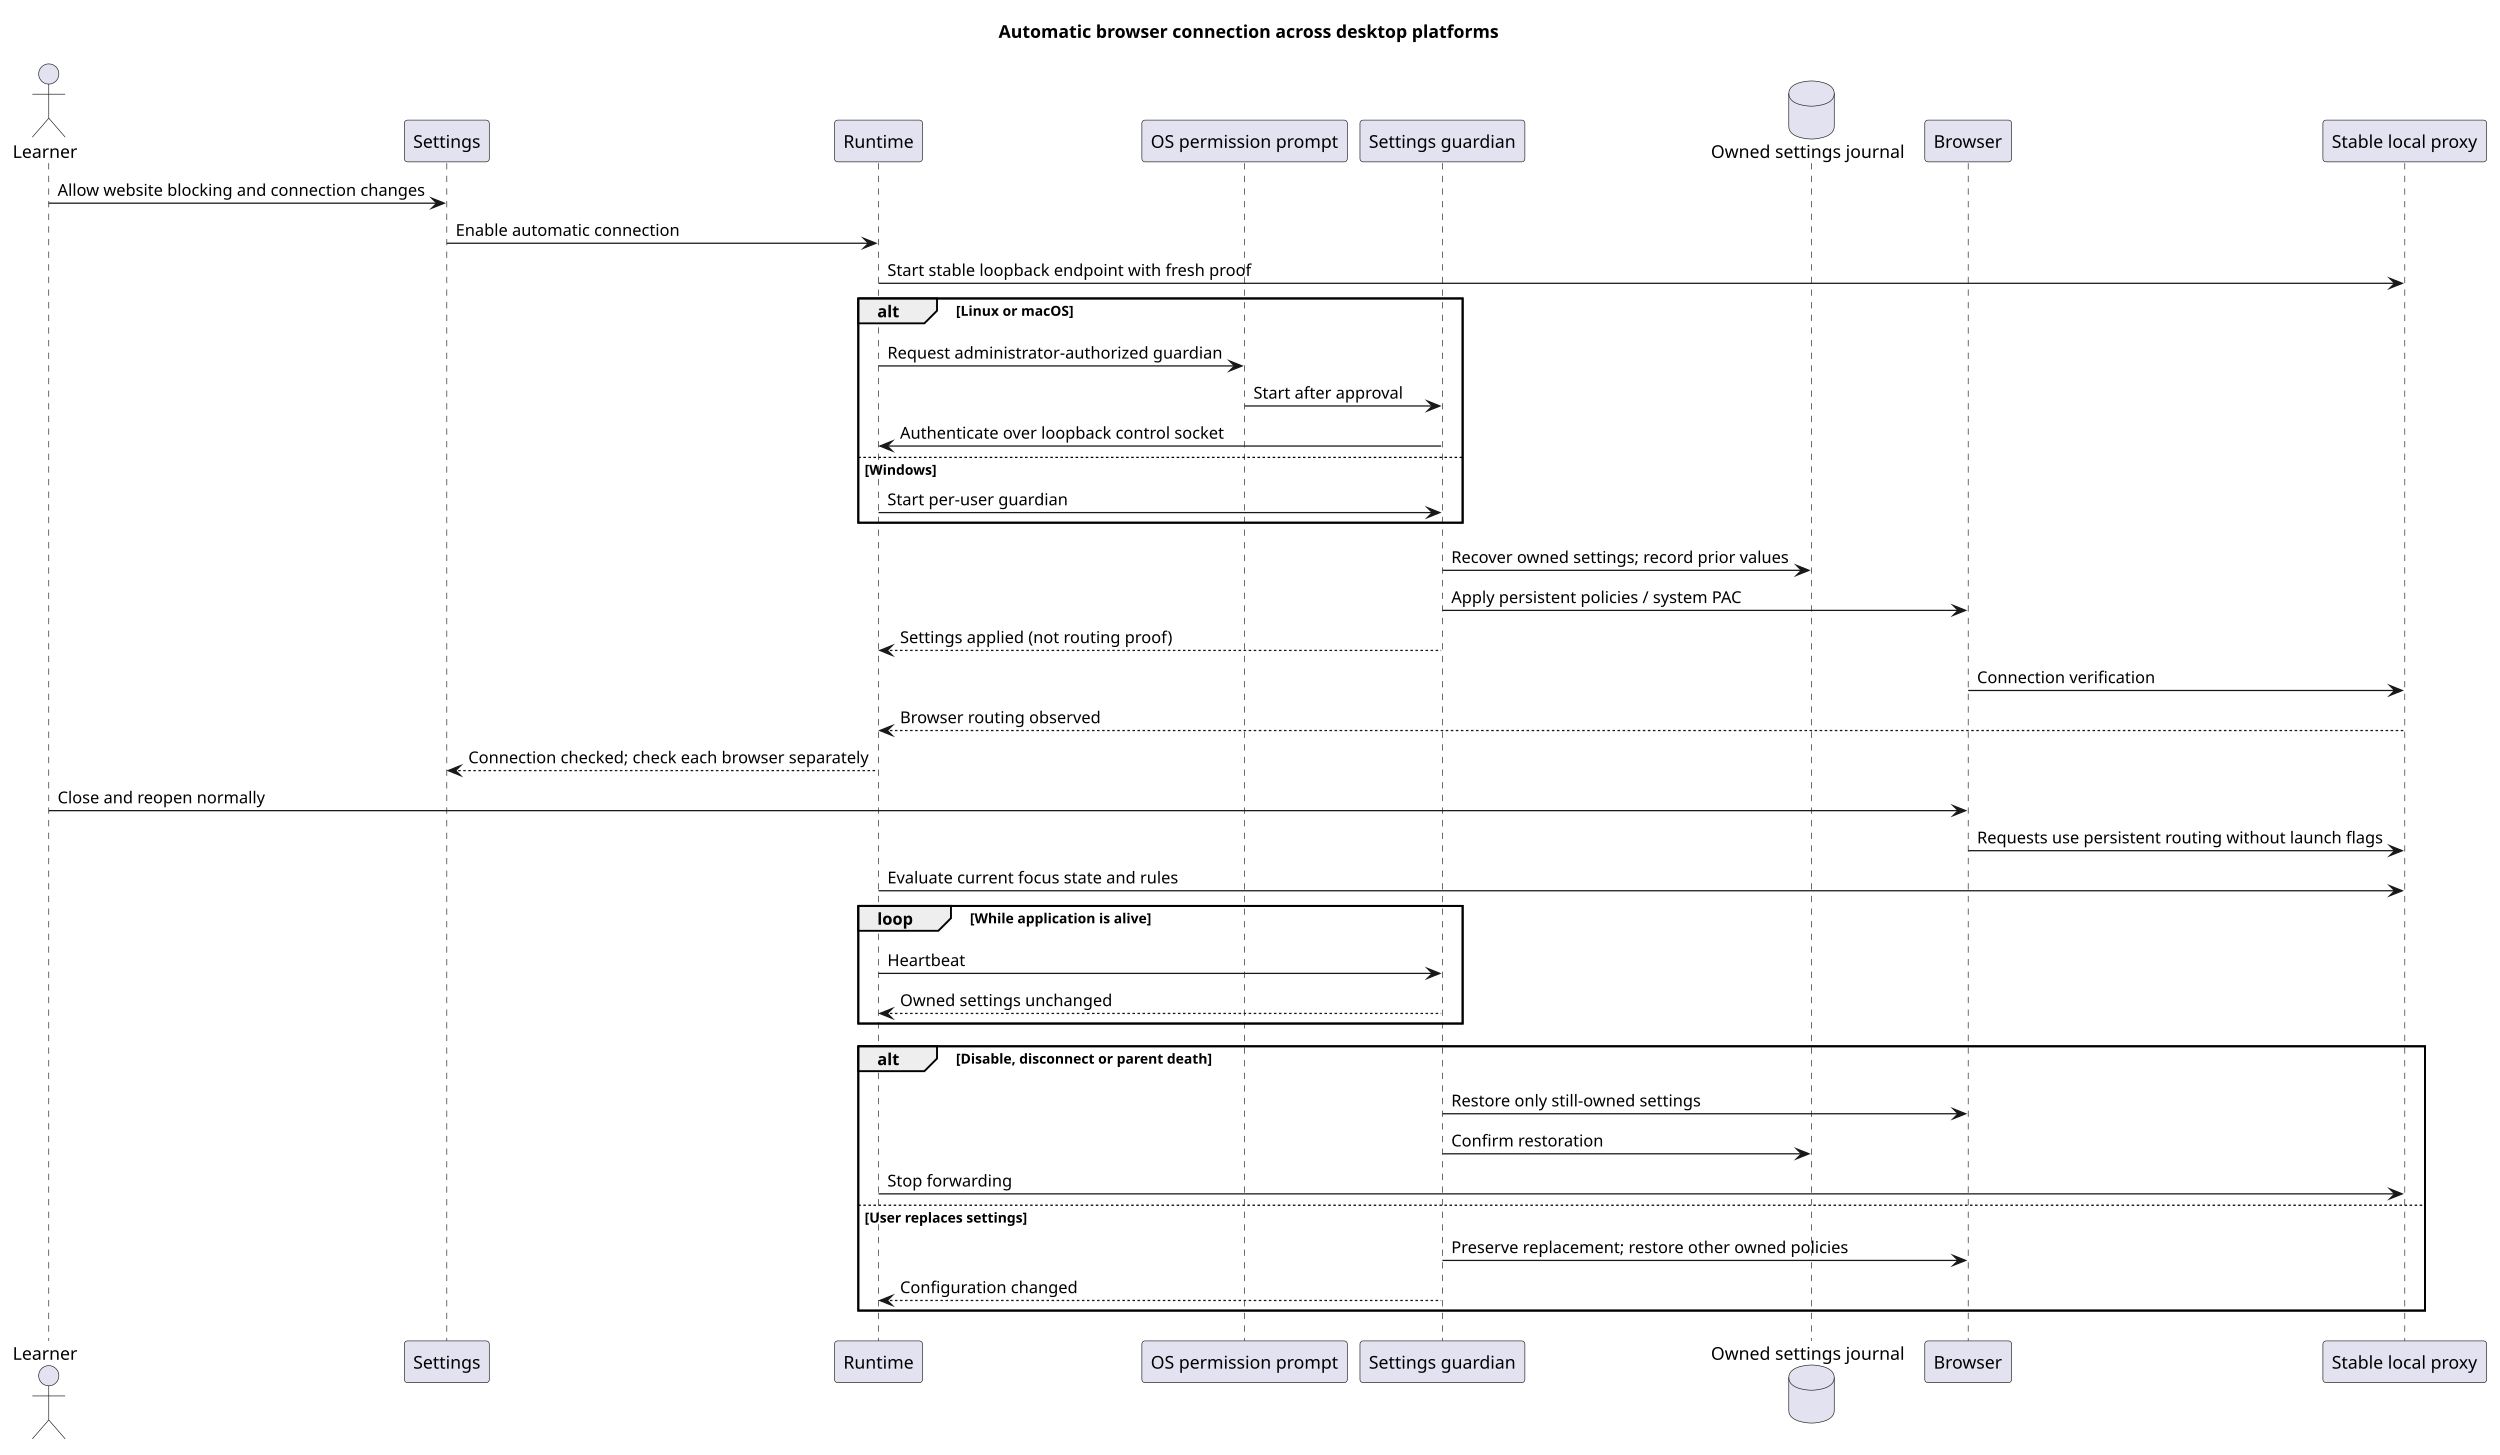
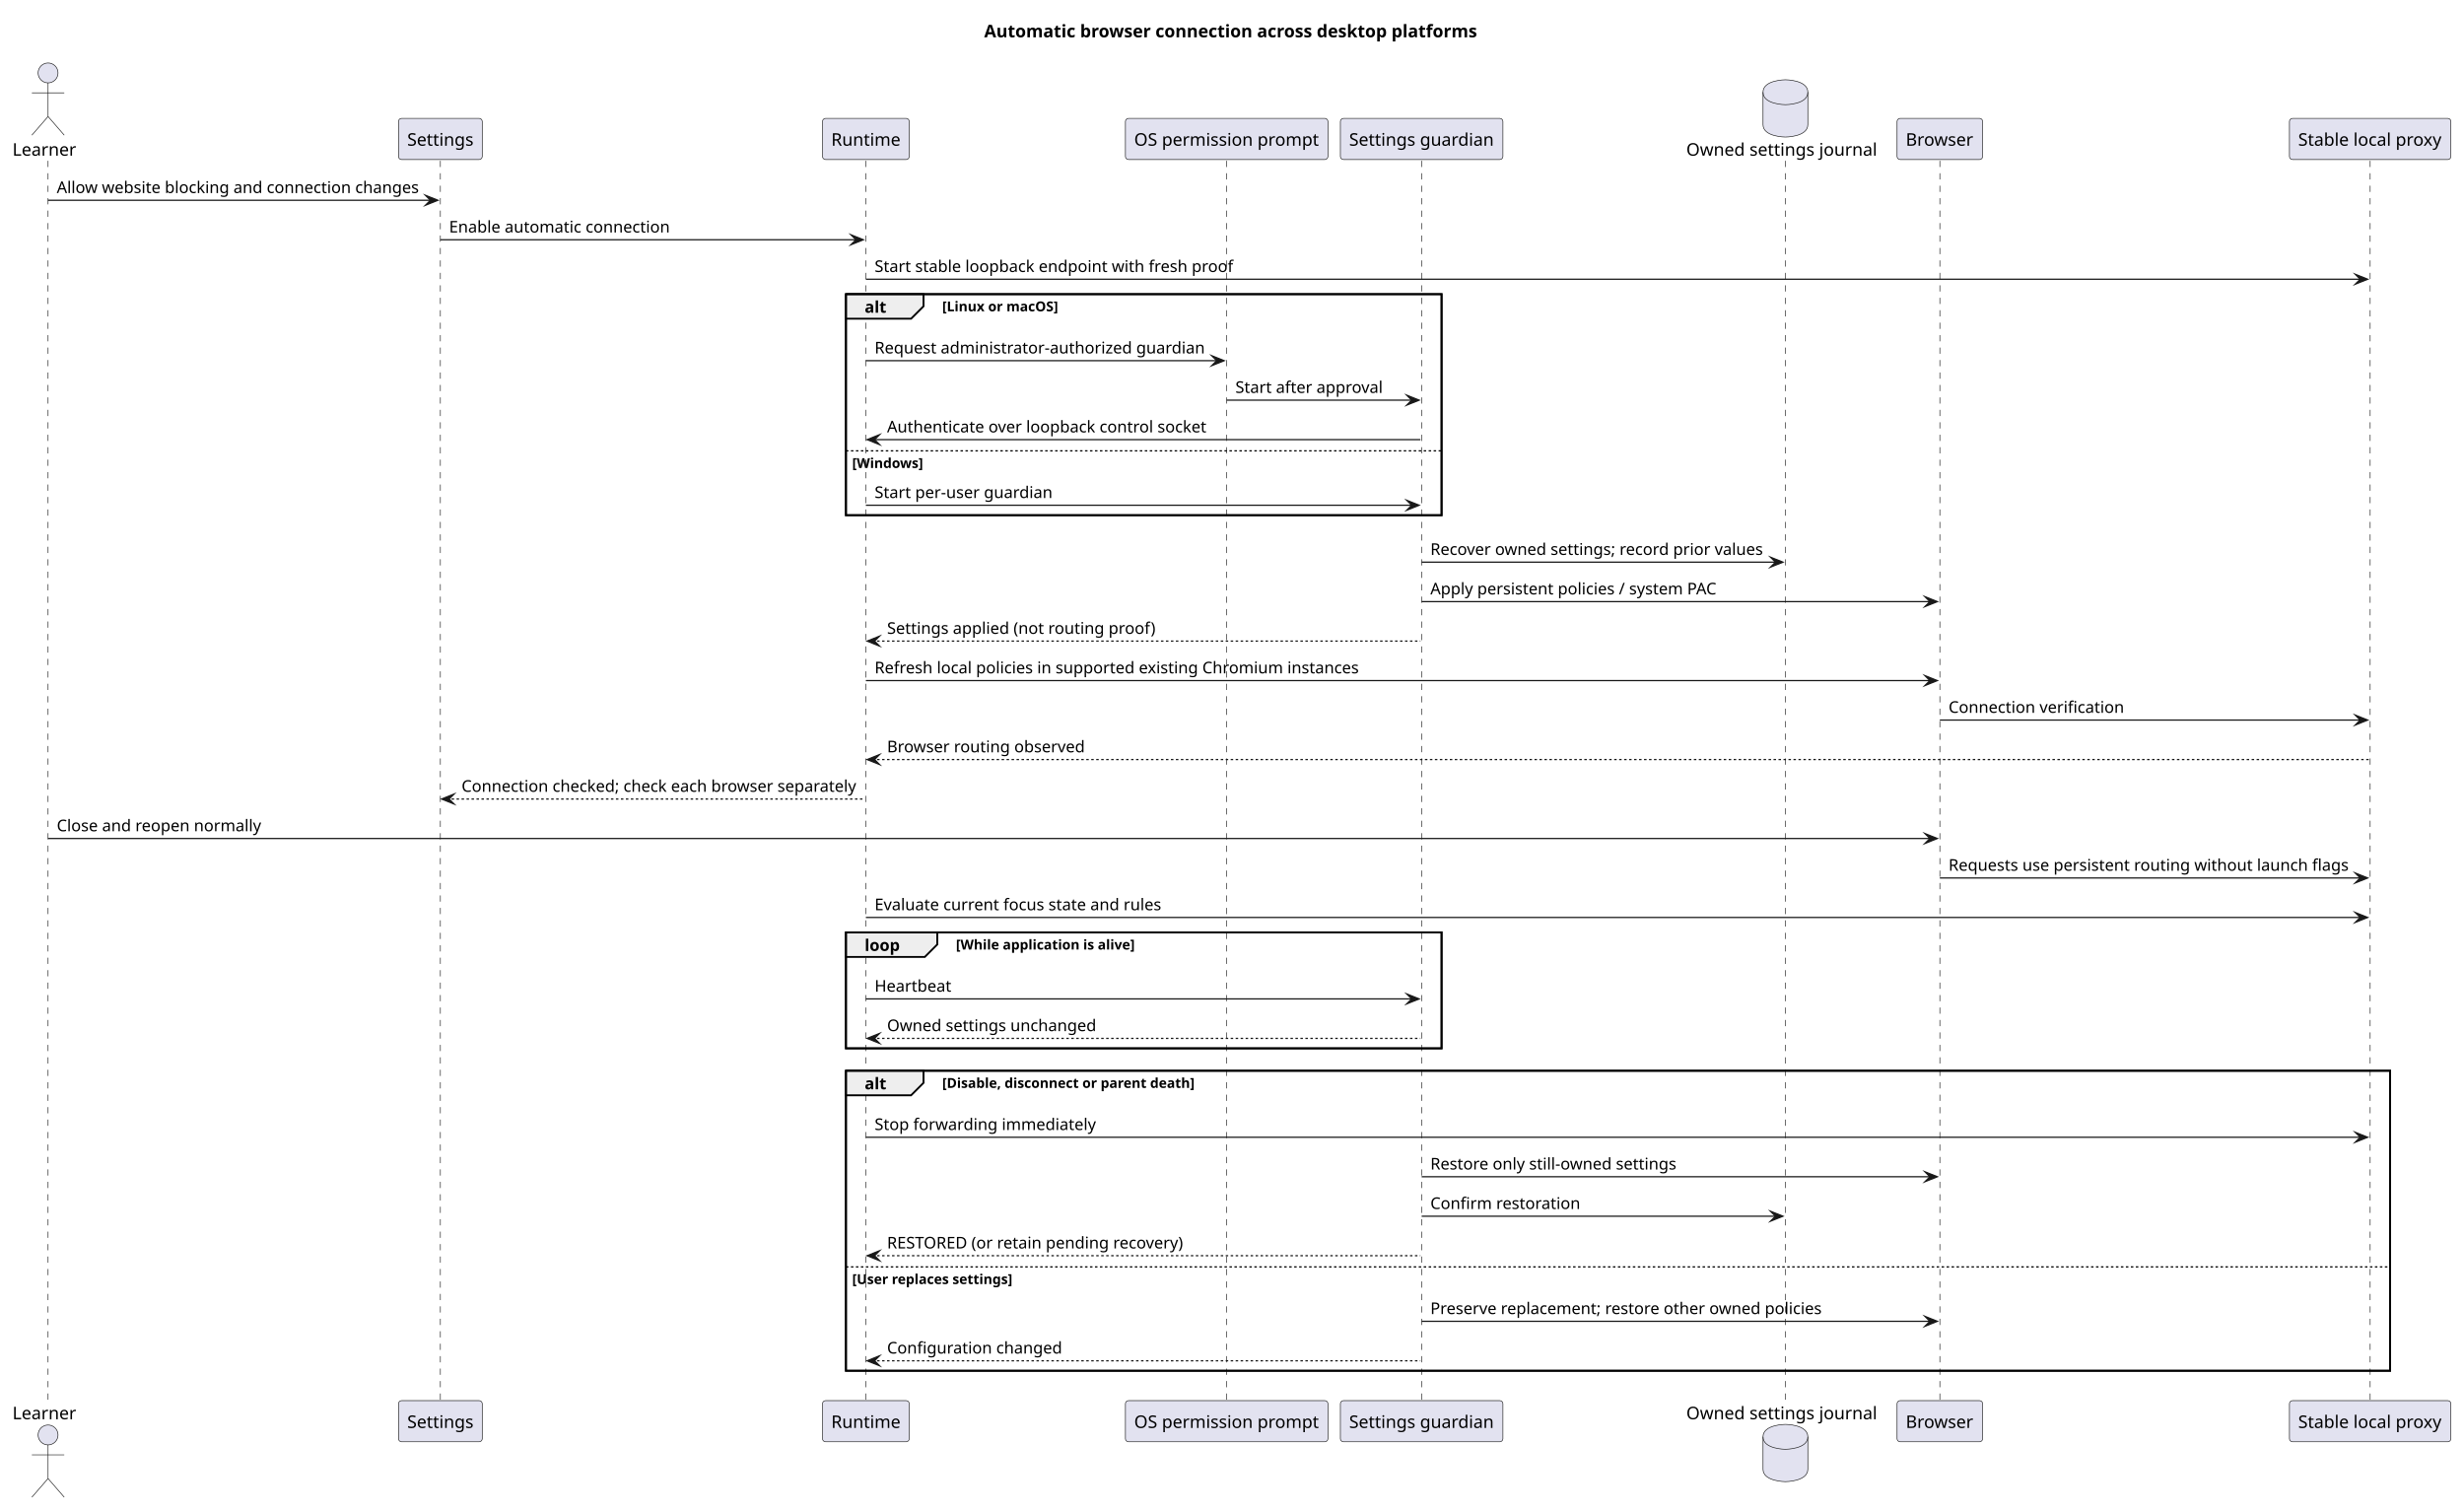
- <svg xmlns="http://www.w3.org/2000/svg" version="1.1" data-diagram-type="SEQUENCE" style="width:1979px;height:1151px;background:#FFFFFF;" width="1979px" height="1151px" viewBox="0 0 1979 1151" zoomAndPan="magnify" preserveAspectRatio="none" contentStyleType="text/css">
+ <svg xmlns="http://www.w3.org/2000/svg" version="1.1" data-diagram-type="SEQUENCE" style="width:1979px;height:1214px;background:#FFFFFF;" width="1979px" height="1214px" viewBox="0 0 1979 1214" zoomAndPan="magnify" preserveAspectRatio="none" contentStyleType="text/css">
  <defs />
  <g font-family="sans-serif" lengthAdjust="spacing">
    <g class="title" data-source-line="1">
      <text x="790.468" y="29.966" fill="#000" font-size="14" textLength="396.534" font-weight="700">Automatic browser connection across desktop platforms</text>
    </g>
    <rect x="679.441" y="236.254" width="478.379" height="177.512" fill="none" style="stroke:#000;stroke-width:1.5;" />
-     <rect x="679.441" y="717.12" width="478.379" height="93.118" fill="none" style="stroke:#000;stroke-width:1.5;" />
-     <rect x="679.441" y="828.238" width="1240.196" height="209.218" fill="none" style="stroke:#000;stroke-width:1.5;" />
+     <rect x="679.441" y="748.826" width="478.379" height="93.118" fill="none" style="stroke:#000;stroke-width:1.5;" />
+     <rect x="679.441" y="859.944" width="1240.196" height="240.924" fill="none" style="stroke:#000;stroke-width:1.5;" />
    <g>
-       <rect x="35.099" y="129.136" width="8" height="932.32" fill="#000" fill-opacity="0" />
-       <line x1="38.599" y1="129.136" x2="38.599" y2="1061.456" style="stroke:#181818;stroke-width:0.5;stroke-dasharray:5,5;" />
+       <rect x="35.099" y="129.136" width="8" height="995.732" fill="#000" fill-opacity="0" />
+       <line x1="38.599" y1="129.136" x2="38.599" y2="1124.868" style="stroke:#181818;stroke-width:0.5;stroke-dasharray:5,5;" />
    </g>
    <g>
-       <rect x="350.195" y="129.136" width="8" height="932.32" fill="#000" fill-opacity="0" />
-       <line x1="353.695" y1="129.136" x2="353.695" y2="1061.456" style="stroke:#181818;stroke-width:0.5;stroke-dasharray:5,5;" />
+       <rect x="350.195" y="129.136" width="8" height="995.732" fill="#000" fill-opacity="0" />
+       <line x1="353.695" y1="129.136" x2="353.695" y2="1124.868" style="stroke:#181818;stroke-width:0.5;stroke-dasharray:5,5;" />
    </g>
    <g>
-       <rect x="691.941" y="129.136" width="8" height="932.32" fill="#000" fill-opacity="0" />
-       <line x1="695.441" y1="129.136" x2="695.441" y2="1061.456" style="stroke:#181818;stroke-width:0.5;stroke-dasharray:5,5;" />
+       <rect x="691.941" y="129.136" width="8" height="995.732" fill="#000" fill-opacity="0" />
+       <line x1="695.441" y1="129.136" x2="695.441" y2="1124.868" style="stroke:#181818;stroke-width:0.5;stroke-dasharray:5,5;" />
    </g>
    <g>
-       <rect x="981.727" y="129.136" width="8" height="932.32" fill="#000" fill-opacity="0" />
-       <line x1="985.227" y1="129.136" x2="985.227" y2="1061.456" style="stroke:#181818;stroke-width:0.5;stroke-dasharray:5,5;" />
+       <rect x="981.727" y="129.136" width="8" height="995.732" fill="#000" fill-opacity="0" />
+       <line x1="985.227" y1="129.136" x2="985.227" y2="1124.868" style="stroke:#181818;stroke-width:0.5;stroke-dasharray:5,5;" />
    </g>
    <g>
-       <rect x="1138.32" y="129.136" width="8" height="932.32" fill="#000" fill-opacity="0" />
-       <line x1="1141.82" y1="129.136" x2="1141.82" y2="1061.456" style="stroke:#181818;stroke-width:0.5;stroke-dasharray:5,5;" />
+       <rect x="1138.32" y="129.136" width="8" height="995.732" fill="#000" fill-opacity="0" />
+       <line x1="1141.82" y1="129.136" x2="1141.82" y2="1124.868" style="stroke:#181818;stroke-width:0.5;stroke-dasharray:5,5;" />
    </g>
    <g>
-       <rect x="1430.497" y="129.136" width="8" height="932.32" fill="#000" fill-opacity="0" />
-       <line x1="1433.997" y1="129.136" x2="1433.997" y2="1061.456" style="stroke:#181818;stroke-width:0.5;stroke-dasharray:5,5;" />
+       <rect x="1430.497" y="129.136" width="8" height="995.732" fill="#000" fill-opacity="0" />
+       <line x1="1433.997" y1="129.136" x2="1433.997" y2="1124.868" style="stroke:#181818;stroke-width:0.5;stroke-dasharray:5,5;" />
    </g>
    <g>
-       <rect x="1554.517" y="129.136" width="8" height="932.32" fill="#000" fill-opacity="0" />
-       <line x1="1558.017" y1="129.136" x2="1558.017" y2="1061.456" style="stroke:#181818;stroke-width:0.5;stroke-dasharray:5,5;" />
+       <rect x="1554.517" y="129.136" width="8" height="995.732" fill="#000" fill-opacity="0" />
+       <line x1="1558.017" y1="129.136" x2="1558.017" y2="1124.868" style="stroke:#181818;stroke-width:0.5;stroke-dasharray:5,5;" />
    </g>
    <g>
-       <rect x="1900.137" y="129.136" width="8" height="932.32" fill="#000" fill-opacity="0" />
-       <line x1="1903.637" y1="129.136" x2="1903.637" y2="1061.456" style="stroke:#181818;stroke-width:0.5;stroke-dasharray:5,5;" />
+       <rect x="1900.137" y="129.136" width="8" height="995.732" fill="#000" fill-opacity="0" />
+       <line x1="1903.637" y1="129.136" x2="1903.637" y2="1124.868" style="stroke:#181818;stroke-width:0.5;stroke-dasharray:5,5;" />
    </g>
    <text x="10" y="125.034" fill="#000" font-size="14" textLength="51.198">Learner</text>
    <ellipse cx="38.599" cy="58.568" rx="8" ry="8" fill="#E2E2F0" style="stroke:#181818;stroke-width:0.5;" />
    <path d="M38.599,66.568 L38.599,93.568 M25.599,74.568 L51.599,74.568 M38.599,93.568 L25.599,108.568 M38.599,93.568 L51.599,108.568" style="stroke:#181818;stroke-width:0.5;" fill="none" />
    <rect x="320.06" y="95.068" width="67.27" height="33.068" fill="#E2E2F0" style="stroke:#181818;stroke-width:0.5;" rx="2.5" ry="2.5" />
    <text x="327.06" y="117.034" fill="#000" font-size="14" textLength="53.27">Settings</text>
    <rect x="660.61" y="95.068" width="69.664" height="33.068" fill="#E2E2F0" style="stroke:#181818;stroke-width:0.5;" rx="2.5" ry="2.5" />
    <text x="667.61" y="117.034" fill="#000" font-size="14" textLength="55.664">Runtime</text>
    <rect x="903.901" y="95.068" width="162.651" height="33.068" fill="#E2E2F0" style="stroke:#181818;stroke-width:0.5;" rx="2.5" ry="2.5" />
    <text x="910.901" y="117.034" fill="#000" font-size="14" textLength="148.651">OS permission prompt</text>
    <rect x="1076.552" y="95.068" width="130.536" height="33.068" fill="#E2E2F0" style="stroke:#181818;stroke-width:0.5;" rx="2.5" ry="2.5" />
    <text x="1083.552" y="117.034" fill="#000" font-size="14" textLength="116.536">Settings guardian</text>
    <text x="1354.348" y="125.034" fill="#000" font-size="14" textLength="153.299">Owned settings journal</text>
    <path d="M1415.997,74.068 C1415.997,64.068 1433.997,64.068 1433.997,64.068 C1433.997,64.068 1451.997,64.068 1451.997,74.068 L1451.997,100.068 C1451.997,110.068 1433.997,110.068 1433.997,110.068 C1433.997,110.068 1415.997,110.068 1415.997,100.068 L1415.997,74.068" style="stroke:#181818;stroke-width:0.5;" fill="#E2E2F0" />
    <path d="M1415.997,74.068 C1415.997,84.068 1433.997,84.068 1433.997,84.068 C1433.997,84.068 1451.997,84.068 1451.997,74.068" style="stroke:#181818;stroke-width:0.5;" fill="none" />
    <rect x="1523.647" y="95.068" width="68.74" height="33.068" fill="#E2E2F0" style="stroke:#181818;stroke-width:0.5;" rx="2.5" ry="2.5" />
    <text x="1530.647" y="117.034" fill="#000" font-size="14" textLength="54.74">Browser</text>
    <rect x="1838.803" y="95.068" width="129.668" height="33.068" fill="#E2E2F0" style="stroke:#181818;stroke-width:0.5;" rx="2.5" ry="2.5" />
    <text x="1845.803" y="117.034" fill="#000" font-size="14" textLength="115.668">Stable local proxy</text>
-     <text x="10" y="1076.422" fill="#000" font-size="14" textLength="51.198">Learner</text>
-     <ellipse cx="38.599" cy="1089.024" rx="8" ry="8" fill="#E2E2F0" style="stroke:#181818;stroke-width:0.5;" />
-     <path d="M38.599,1097.024 L38.599,1124.024 M25.599,1105.024 L51.599,1105.024 M38.599,1124.024 L25.599,1139.024 M38.599,1124.024 L51.599,1139.024" style="stroke:#181818;stroke-width:0.5;" fill="none" />
-     <rect x="320.06" y="1061.456" width="67.27" height="33.068" fill="#E2E2F0" style="stroke:#181818;stroke-width:0.5;" rx="2.5" ry="2.5" />
-     <text x="327.06" y="1083.422" fill="#000" font-size="14" textLength="53.27">Settings</text>
-     <rect x="660.61" y="1061.456" width="69.664" height="33.068" fill="#E2E2F0" style="stroke:#181818;stroke-width:0.5;" rx="2.5" ry="2.5" />
-     <text x="667.61" y="1083.422" fill="#000" font-size="14" textLength="55.664">Runtime</text>
-     <rect x="903.901" y="1061.456" width="162.651" height="33.068" fill="#E2E2F0" style="stroke:#181818;stroke-width:0.5;" rx="2.5" ry="2.5" />
-     <text x="910.901" y="1083.422" fill="#000" font-size="14" textLength="148.651">OS permission prompt</text>
-     <rect x="1076.552" y="1061.456" width="130.536" height="33.068" fill="#E2E2F0" style="stroke:#181818;stroke-width:0.5;" rx="2.5" ry="2.5" />
-     <text x="1083.552" y="1083.422" fill="#000" font-size="14" textLength="116.536">Settings guardian</text>
-     <text x="1354.348" y="1076.422" fill="#000" font-size="14" textLength="153.299">Owned settings journal</text>
-     <path d="M1415.997,1090.524 C1415.997,1080.524 1433.997,1080.524 1433.997,1080.524 C1433.997,1080.524 1451.997,1080.524 1451.997,1090.524 L1451.997,1116.524 C1451.997,1126.524 1433.997,1126.524 1433.997,1126.524 C1433.997,1126.524 1415.997,1126.524 1415.997,1116.524 L1415.997,1090.524" style="stroke:#181818;stroke-width:0.5;" fill="#E2E2F0" />
-     <path d="M1415.997,1090.524 C1415.997,1100.524 1433.997,1100.524 1433.997,1100.524 C1433.997,1100.524 1451.997,1100.524 1451.997,1090.524" style="stroke:#181818;stroke-width:0.5;" fill="none" />
-     <rect x="1523.647" y="1061.456" width="68.74" height="33.068" fill="#E2E2F0" style="stroke:#181818;stroke-width:0.5;" rx="2.5" ry="2.5" />
-     <text x="1530.647" y="1083.422" fill="#000" font-size="14" textLength="54.74">Browser</text>
-     <rect x="1838.803" y="1061.456" width="129.668" height="33.068" fill="#E2E2F0" style="stroke:#181818;stroke-width:0.5;" rx="2.5" ry="2.5" />
-     <text x="1845.803" y="1083.422" fill="#000" font-size="14" textLength="115.668">Stable local proxy</text>
+     <text x="10" y="1139.834" fill="#000" font-size="14" textLength="51.198">Learner</text>
+     <ellipse cx="38.599" cy="1152.436" rx="8" ry="8" fill="#E2E2F0" style="stroke:#181818;stroke-width:0.5;" />
+     <path d="M38.599,1160.436 L38.599,1187.436 M25.599,1168.436 L51.599,1168.436 M38.599,1187.436 L25.599,1202.436 M38.599,1187.436 L51.599,1202.436" style="stroke:#181818;stroke-width:0.5;" fill="none" />
+     <rect x="320.06" y="1124.868" width="67.27" height="33.068" fill="#E2E2F0" style="stroke:#181818;stroke-width:0.5;" rx="2.5" ry="2.5" />
+     <text x="327.06" y="1146.834" fill="#000" font-size="14" textLength="53.27">Settings</text>
+     <rect x="660.61" y="1124.868" width="69.664" height="33.068" fill="#E2E2F0" style="stroke:#181818;stroke-width:0.5;" rx="2.5" ry="2.5" />
+     <text x="667.61" y="1146.834" fill="#000" font-size="14" textLength="55.664">Runtime</text>
+     <rect x="903.901" y="1124.868" width="162.651" height="33.068" fill="#E2E2F0" style="stroke:#181818;stroke-width:0.5;" rx="2.5" ry="2.5" />
+     <text x="910.901" y="1146.834" fill="#000" font-size="14" textLength="148.651">OS permission prompt</text>
+     <rect x="1076.552" y="1124.868" width="130.536" height="33.068" fill="#E2E2F0" style="stroke:#181818;stroke-width:0.5;" rx="2.5" ry="2.5" />
+     <text x="1083.552" y="1146.834" fill="#000" font-size="14" textLength="116.536">Settings guardian</text>
+     <text x="1354.348" y="1139.834" fill="#000" font-size="14" textLength="153.299">Owned settings journal</text>
+     <path d="M1415.997,1153.936 C1415.997,1143.936 1433.997,1143.936 1433.997,1143.936 C1433.997,1143.936 1451.997,1143.936 1451.997,1153.936 L1451.997,1179.936 C1451.997,1189.936 1433.997,1189.936 1433.997,1189.936 C1433.997,1189.936 1415.997,1189.936 1415.997,1179.936 L1415.997,1153.936" style="stroke:#181818;stroke-width:0.5;" fill="#E2E2F0" />
+     <path d="M1415.997,1153.936 C1415.997,1163.936 1433.997,1163.936 1433.997,1163.936 C1433.997,1163.936 1451.997,1163.936 1451.997,1153.936" style="stroke:#181818;stroke-width:0.5;" fill="none" />
+     <rect x="1523.647" y="1124.868" width="68.74" height="33.068" fill="#E2E2F0" style="stroke:#181818;stroke-width:0.5;" rx="2.5" ry="2.5" />
+     <text x="1530.647" y="1146.834" fill="#000" font-size="14" textLength="54.74">Browser</text>
+     <rect x="1838.803" y="1124.868" width="129.668" height="33.068" fill="#E2E2F0" style="stroke:#181818;stroke-width:0.5;" rx="2.5" ry="2.5" />
+     <text x="1845.803" y="1146.834" fill="#000" font-size="14" textLength="115.668">Stable local proxy</text>
    <polygon points="341.695,156.842,351.695,160.842,341.695,164.842,345.695,160.842" fill="#181818" style="stroke:#181818;stroke-width:1;stroke-linejoin:miter;stroke-miterlimit:10;" />
    <line x1="38.599" y1="160.842" x2="347.695" y2="160.842" style="stroke:#181818;stroke-width:1;" />
    <text x="45.599" y="155.033" fill="#000" font-size="13" textLength="291.096">Allow website blocking and connection changes</text>
    <polygon points="683.441,188.548,693.441,192.548,683.441,196.548,687.441,192.548" fill="#181818" style="stroke:#181818;stroke-width:1;stroke-linejoin:miter;stroke-miterlimit:10;" />
    <line x1="353.695" y1="192.548" x2="689.441" y2="192.548" style="stroke:#181818;stroke-width:1;" />
    <text x="360.695" y="186.739" fill="#000" font-size="13" textLength="177.307">Enable automatic connection</text>
    <polygon points="1891.637,220.254,1901.637,224.254,1891.637,228.254,1895.637,224.254" fill="#181818" style="stroke:#181818;stroke-width:1;stroke-linejoin:miter;stroke-miterlimit:10;" />
    <line x1="695.441" y1="224.254" x2="1897.637" y2="224.254" style="stroke:#181818;stroke-width:1;" />
    <text x="702.441" y="218.445" fill="#000" font-size="13" textLength="288.509">Start stable loopback endpoint with fresh proof</text>
    <path d="M679.441,236.254 L741.744,236.254 L741.744,245.96 L731.744,255.96 L679.441,255.96 L679.441,236.254" style="stroke:#000;stroke-width:1.5;" fill="#EEE" />
    <rect x="679.441" y="236.254" width="478.379" height="177.512" fill="none" style="stroke:#000;stroke-width:1.5;" />
    <text x="694.441" y="251.151" fill="#000" font-size="13" textLength="17.303" font-weight="700">alt</text>
    <text x="756.744" y="250.013" fill="#000" font-size="11" textLength="92.641" font-weight="700">[Linux or macOS]</text>
    <polygon points="973.227,285.666,983.227,289.666,973.227,293.666,977.227,289.666" fill="#181818" style="stroke:#181818;stroke-width:1;stroke-linejoin:miter;stroke-miterlimit:10;" />
    <line x1="695.441" y1="289.666" x2="979.227" y2="289.666" style="stroke:#181818;stroke-width:1;" />
    <text x="702.441" y="283.857" fill="#000" font-size="13" textLength="265.785">Request administrator-authorized guardian</text>
    <polygon points="1129.82,317.372,1139.82,321.372,1129.82,325.372,1133.82,321.372" fill="#181818" style="stroke:#181818;stroke-width:1;stroke-linejoin:miter;stroke-miterlimit:10;" />
    <line x1="985.227" y1="321.372" x2="1135.82" y2="321.372" style="stroke:#181818;stroke-width:1;" />
    <text x="992.227" y="315.563" fill="#000" font-size="13" textLength="118.872">Start after approval</text>
    <polygon points="706.441,349.078,696.441,353.078,706.441,357.078,702.441,353.078" fill="#181818" style="stroke:#181818;stroke-width:1;stroke-linejoin:miter;stroke-miterlimit:10;" />
    <line x1="700.441" y1="353.078" x2="1140.82" y2="353.078" style="stroke:#181818;stroke-width:1;" />
    <text x="712.441" y="347.269" fill="#000" font-size="13" textLength="256.997">Authenticate over loopback control socket</text>
    <line x1="679.441" y1="362.078" x2="1157.82" y2="362.078" style="stroke:#000;stroke-width:1;stroke-dasharray:2,2;" />
    <text x="684.441" y="375.837" fill="#000" font-size="11" textLength="57.123" font-weight="700">[Windows]</text>
    <polygon points="1129.82,401.766,1139.82,405.766,1129.82,409.766,1133.82,405.766" fill="#181818" style="stroke:#181818;stroke-width:1;stroke-linejoin:miter;stroke-miterlimit:10;" />
    <line x1="695.441" y1="405.766" x2="1135.82" y2="405.766" style="stroke:#181818;stroke-width:1;" />
    <text x="702.441" y="399.957" fill="#000" font-size="13" textLength="143.156">Start per-user guardian</text>
    <polygon points="1421.997,447.472,1431.997,451.472,1421.997,455.472,1425.997,451.472" fill="#181818" style="stroke:#181818;stroke-width:1;stroke-linejoin:miter;stroke-miterlimit:10;" />
    <line x1="1141.82" y1="451.472" x2="1427.997" y2="451.472" style="stroke:#181818;stroke-width:1;" />
    <text x="1148.82" y="445.663" fill="#000" font-size="13" textLength="268.177">Recover owned settings; record prior values</text>
    <polygon points="1546.017,479.178,1556.017,483.178,1546.017,487.178,1550.017,483.178" fill="#181818" style="stroke:#181818;stroke-width:1;stroke-linejoin:miter;stroke-miterlimit:10;" />
    <line x1="1141.82" y1="483.178" x2="1552.017" y2="483.178" style="stroke:#181818;stroke-width:1;" />
    <text x="1148.82" y="477.369" fill="#000" font-size="13" textLength="230.646">Apply persistent policies / system PAC</text>
    <polygon points="706.441,510.884,696.441,514.884,706.441,518.884,702.441,514.884" fill="#181818" style="stroke:#181818;stroke-width:1;stroke-linejoin:miter;stroke-miterlimit:10;" />
    <line x1="700.441" y1="514.884" x2="1140.82" y2="514.884" style="stroke:#181818;stroke-width:1;stroke-dasharray:2,2;" />
    <text x="712.441" y="509.075" fill="#000" font-size="13" textLength="215.605">Settings applied (not routing proof)</text>
-     <polygon points="1891.637,542.59,1901.637,546.59,1891.637,550.59,1895.637,546.59" fill="#181818" style="stroke:#181818;stroke-width:1;stroke-linejoin:miter;stroke-miterlimit:10;" />
-     <line x1="1558.017" y1="546.59" x2="1897.637" y2="546.59" style="stroke:#181818;stroke-width:1;" />
-     <text x="1565.017" y="540.781" fill="#000" font-size="13" textLength="141.011">Connection verification</text>
-     <polygon points="706.441,574.296,696.441,578.296,706.441,582.296,702.441,578.296" fill="#181818" style="stroke:#181818;stroke-width:1;stroke-linejoin:miter;stroke-miterlimit:10;" />
-     <line x1="700.441" y1="578.296" x2="1902.637" y2="578.296" style="stroke:#181818;stroke-width:1;stroke-dasharray:2,2;" />
-     <text x="712.441" y="572.487" fill="#000" font-size="13" textLength="159.653">Browser routing observed</text>
-     <polygon points="364.695,606.002,354.695,610.002,364.695,614.002,360.695,610.002" fill="#181818" style="stroke:#181818;stroke-width:1;stroke-linejoin:miter;stroke-miterlimit:10;" />
-     <line x1="358.695" y1="610.002" x2="694.441" y2="610.002" style="stroke:#181818;stroke-width:1;stroke-dasharray:2,2;" />
-     <text x="370.695" y="604.193" fill="#000" font-size="13" textLength="317.746">Connection checked; check each browser separately</text>
-     <polygon points="1546.017,637.708,1556.017,641.708,1546.017,645.708,1550.017,641.708" fill="#181818" style="stroke:#181818;stroke-width:1;stroke-linejoin:miter;stroke-miterlimit:10;" />
-     <line x1="38.599" y1="641.708" x2="1552.017" y2="641.708" style="stroke:#181818;stroke-width:1;" />
-     <text x="45.599" y="635.899" fill="#000" font-size="13" textLength="164.437">Close and reopen normally</text>
-     <polygon points="1891.637,669.414,1901.637,673.414,1891.637,677.414,1895.637,673.414" fill="#181818" style="stroke:#181818;stroke-width:1;stroke-linejoin:miter;stroke-miterlimit:10;" />
-     <line x1="1558.017" y1="673.414" x2="1897.637" y2="673.414" style="stroke:#181818;stroke-width:1;" />
-     <text x="1565.017" y="667.605" fill="#000" font-size="13" textLength="321.62">Requests use persistent routing without launch flags</text>
+     <polygon points="1546.017,542.59,1556.017,546.59,1546.017,550.59,1550.017,546.59" fill="#181818" style="stroke:#181818;stroke-width:1;stroke-linejoin:miter;stroke-miterlimit:10;" />
+     <line x1="695.441" y1="546.59" x2="1552.017" y2="546.59" style="stroke:#181818;stroke-width:1;" />
+     <text x="702.441" y="540.781" fill="#000" font-size="13" textLength="389.714">Refresh local policies in supported existing Chromium instances</text>
+     <polygon points="1891.637,574.296,1901.637,578.296,1891.637,582.296,1895.637,578.296" fill="#181818" style="stroke:#181818;stroke-width:1;stroke-linejoin:miter;stroke-miterlimit:10;" />
+     <line x1="1558.017" y1="578.296" x2="1897.637" y2="578.296" style="stroke:#181818;stroke-width:1;" />
+     <text x="1565.017" y="572.487" fill="#000" font-size="13" textLength="141.011">Connection verification</text>
+     <polygon points="706.441,606.002,696.441,610.002,706.441,614.002,702.441,610.002" fill="#181818" style="stroke:#181818;stroke-width:1;stroke-linejoin:miter;stroke-miterlimit:10;" />
+     <line x1="700.441" y1="610.002" x2="1902.637" y2="610.002" style="stroke:#181818;stroke-width:1;stroke-dasharray:2,2;" />
+     <text x="712.441" y="604.193" fill="#000" font-size="13" textLength="159.653">Browser routing observed</text>
+     <polygon points="364.695,637.708,354.695,641.708,364.695,645.708,360.695,641.708" fill="#181818" style="stroke:#181818;stroke-width:1;stroke-linejoin:miter;stroke-miterlimit:10;" />
+     <line x1="358.695" y1="641.708" x2="694.441" y2="641.708" style="stroke:#181818;stroke-width:1;stroke-dasharray:2,2;" />
+     <text x="370.695" y="635.899" fill="#000" font-size="13" textLength="317.746">Connection checked; check each browser separately</text>
+     <polygon points="1546.017,669.414,1556.017,673.414,1546.017,677.414,1550.017,673.414" fill="#181818" style="stroke:#181818;stroke-width:1;stroke-linejoin:miter;stroke-miterlimit:10;" />
+     <line x1="38.599" y1="673.414" x2="1552.017" y2="673.414" style="stroke:#181818;stroke-width:1;" />
+     <text x="45.599" y="667.605" fill="#000" font-size="13" textLength="164.437">Close and reopen normally</text>
    <polygon points="1891.637,701.12,1901.637,705.12,1891.637,709.12,1895.637,705.12" fill="#181818" style="stroke:#181818;stroke-width:1;stroke-linejoin:miter;stroke-miterlimit:10;" />
-     <line x1="695.441" y1="705.12" x2="1897.637" y2="705.12" style="stroke:#181818;stroke-width:1;" />
-     <text x="702.441" y="699.311" fill="#000" font-size="13" textLength="230.516">Evaluate current focus state and rules</text>
-     <path d="M679.441,717.12 L752.781,717.12 L752.781,726.826 L742.781,736.826 L679.441,736.826 L679.441,717.12" style="stroke:#000;stroke-width:1.5;" fill="#EEE" />
-     <rect x="679.441" y="717.12" width="478.379" height="93.118" fill="none" style="stroke:#000;stroke-width:1.5;" />
-     <text x="694.441" y="732.017" fill="#000" font-size="13" textLength="28.34" font-weight="700">loop</text>
-     <text x="767.781" y="730.879" fill="#000" font-size="11" textLength="143.01" font-weight="700">[While application is alive]</text>
-     <polygon points="1129.82,766.532,1139.82,770.532,1129.82,774.532,1133.82,770.532" fill="#181818" style="stroke:#181818;stroke-width:1;stroke-linejoin:miter;stroke-miterlimit:10;" />
-     <line x1="695.441" y1="770.532" x2="1135.82" y2="770.532" style="stroke:#181818;stroke-width:1;" />
-     <text x="702.441" y="764.723" fill="#000" font-size="13" textLength="61.633">Heartbeat</text>
-     <polygon points="706.441,798.238,696.441,802.238,706.441,806.238,702.441,802.238" fill="#181818" style="stroke:#181818;stroke-width:1;stroke-linejoin:miter;stroke-miterlimit:10;" />
-     <line x1="700.441" y1="802.238" x2="1140.82" y2="802.238" style="stroke:#181818;stroke-width:1;stroke-dasharray:2,2;" />
-     <text x="712.441" y="796.429" fill="#000" font-size="13" textLength="168.038">Owned settings unchanged</text>
-     <path d="M679.441,828.238 L741.744,828.238 L741.744,837.944 L731.744,847.944 L679.441,847.944 L679.441,828.238" style="stroke:#000;stroke-width:1.5;" fill="#EEE" />
-     <rect x="679.441" y="828.238" width="1240.196" height="209.218" fill="none" style="stroke:#000;stroke-width:1.5;" />
-     <text x="694.441" y="843.135" fill="#000" font-size="13" textLength="17.303" font-weight="700">alt</text>
-     <text x="756.744" y="841.997" fill="#000" font-size="11" textLength="202.509" font-weight="700">[Disable, disconnect or parent death]</text>
-     <polygon points="1546.017,877.65,1556.017,881.65,1546.017,885.65,1550.017,881.65" fill="#181818" style="stroke:#181818;stroke-width:1;stroke-linejoin:miter;stroke-miterlimit:10;" />
-     <line x1="1141.82" y1="881.65" x2="1552.017" y2="881.65" style="stroke:#181818;stroke-width:1;" />
-     <text x="1148.82" y="875.841" fill="#000" font-size="13" textLength="198.094">Restore only still-owned settings</text>
-     <polygon points="1421.997,909.356,1431.997,913.356,1421.997,917.356,1425.997,913.356" fill="#181818" style="stroke:#181818;stroke-width:1;stroke-linejoin:miter;stroke-miterlimit:10;" />
-     <line x1="1141.82" y1="913.356" x2="1427.997" y2="913.356" style="stroke:#181818;stroke-width:1;" />
-     <text x="1148.82" y="907.547" fill="#000" font-size="13" textLength="120.939">Confirm restoration</text>
-     <polygon points="1891.637,941.062,1901.637,945.062,1891.637,949.062,1895.637,945.062" fill="#181818" style="stroke:#181818;stroke-width:1;stroke-linejoin:miter;stroke-miterlimit:10;" />
-     <line x1="695.441" y1="945.062" x2="1897.637" y2="945.062" style="stroke:#181818;stroke-width:1;" />
-     <text x="702.441" y="939.253" fill="#000" font-size="13" textLength="99.034">Stop forwarding</text>
-     <line x1="679.441" y1="954.062" x2="1919.637" y2="954.062" style="stroke:#000;stroke-width:1;stroke-dasharray:2,2;" />
-     <text x="684.441" y="967.821" fill="#000" font-size="11" textLength="128.941" font-weight="700">[User replaces settings]</text>
-     <polygon points="1546.017,993.75,1556.017,997.75,1546.017,1001.75,1550.017,997.75" fill="#181818" style="stroke:#181818;stroke-width:1;stroke-linejoin:miter;stroke-miterlimit:10;" />
-     <line x1="1141.82" y1="997.75" x2="1552.017" y2="997.75" style="stroke:#181818;stroke-width:1;" />
-     <text x="1148.82" y="991.941" fill="#000" font-size="13" textLength="315.588">Preserve replacement; restore other owned policies</text>
-     <polygon points="706.441,1025.456,696.441,1029.456,706.441,1033.456,702.441,1029.456" fill="#181818" style="stroke:#181818;stroke-width:1;stroke-linejoin:miter;stroke-miterlimit:10;" />
-     <line x1="700.441" y1="1029.456" x2="1140.82" y2="1029.456" style="stroke:#181818;stroke-width:1;stroke-dasharray:2,2;" />
-     <text x="712.441" y="1023.647" fill="#000" font-size="13" textLength="140.881">Configuration changed</text>
+     <line x1="1558.017" y1="705.12" x2="1897.637" y2="705.12" style="stroke:#181818;stroke-width:1;" />
+     <text x="1565.017" y="699.311" fill="#000" font-size="13" textLength="321.62">Requests use persistent routing without launch flags</text>
+     <polygon points="1891.637,732.826,1901.637,736.826,1891.637,740.826,1895.637,736.826" fill="#181818" style="stroke:#181818;stroke-width:1;stroke-linejoin:miter;stroke-miterlimit:10;" />
+     <line x1="695.441" y1="736.826" x2="1897.637" y2="736.826" style="stroke:#181818;stroke-width:1;" />
+     <text x="702.441" y="731.017" fill="#000" font-size="13" textLength="230.516">Evaluate current focus state and rules</text>
+     <path d="M679.441,748.826 L752.781,748.826 L752.781,758.532 L742.781,768.532 L679.441,768.532 L679.441,748.826" style="stroke:#000;stroke-width:1.5;" fill="#EEE" />
+     <rect x="679.441" y="748.826" width="478.379" height="93.118" fill="none" style="stroke:#000;stroke-width:1.5;" />
+     <text x="694.441" y="763.723" fill="#000" font-size="13" textLength="28.34" font-weight="700">loop</text>
+     <text x="767.781" y="762.585" fill="#000" font-size="11" textLength="143.01" font-weight="700">[While application is alive]</text>
+     <polygon points="1129.82,798.238,1139.82,802.238,1129.82,806.238,1133.82,802.238" fill="#181818" style="stroke:#181818;stroke-width:1;stroke-linejoin:miter;stroke-miterlimit:10;" />
+     <line x1="695.441" y1="802.238" x2="1135.82" y2="802.238" style="stroke:#181818;stroke-width:1;" />
+     <text x="702.441" y="796.429" fill="#000" font-size="13" textLength="61.633">Heartbeat</text>
+     <polygon points="706.441,829.944,696.441,833.944,706.441,837.944,702.441,833.944" fill="#181818" style="stroke:#181818;stroke-width:1;stroke-linejoin:miter;stroke-miterlimit:10;" />
+     <line x1="700.441" y1="833.944" x2="1140.82" y2="833.944" style="stroke:#181818;stroke-width:1;stroke-dasharray:2,2;" />
+     <text x="712.441" y="828.135" fill="#000" font-size="13" textLength="168.038">Owned settings unchanged</text>
+     <path d="M679.441,859.944 L741.744,859.944 L741.744,869.65 L731.744,879.65 L679.441,879.65 L679.441,859.944" style="stroke:#000;stroke-width:1.5;" fill="#EEE" />
+     <rect x="679.441" y="859.944" width="1240.196" height="240.924" fill="none" style="stroke:#000;stroke-width:1.5;" />
+     <text x="694.441" y="874.841" fill="#000" font-size="13" textLength="17.303" font-weight="700">alt</text>
+     <text x="756.744" y="873.703" fill="#000" font-size="11" textLength="202.509" font-weight="700">[Disable, disconnect or parent death]</text>
+     <polygon points="1891.637,909.356,1901.637,913.356,1891.637,917.356,1895.637,913.356" fill="#181818" style="stroke:#181818;stroke-width:1;stroke-linejoin:miter;stroke-miterlimit:10;" />
+     <line x1="695.441" y1="913.356" x2="1897.637" y2="913.356" style="stroke:#181818;stroke-width:1;" />
+     <text x="702.441" y="907.547" fill="#000" font-size="13" textLength="178.061">Stop forwarding immediately</text>
+     <polygon points="1546.017,941.062,1556.017,945.062,1546.017,949.062,1550.017,945.062" fill="#181818" style="stroke:#181818;stroke-width:1;stroke-linejoin:miter;stroke-miterlimit:10;" />
+     <line x1="1141.82" y1="945.062" x2="1552.017" y2="945.062" style="stroke:#181818;stroke-width:1;" />
+     <text x="1148.82" y="939.253" fill="#000" font-size="13" textLength="198.094">Restore only still-owned settings</text>
+     <polygon points="1421.997,972.768,1431.997,976.768,1421.997,980.768,1425.997,976.768" fill="#181818" style="stroke:#181818;stroke-width:1;stroke-linejoin:miter;stroke-miterlimit:10;" />
+     <line x1="1141.82" y1="976.768" x2="1427.997" y2="976.768" style="stroke:#181818;stroke-width:1;" />
+     <text x="1148.82" y="970.959" fill="#000" font-size="13" textLength="120.939">Confirm restoration</text>
+     <polygon points="706.441,1004.474,696.441,1008.474,706.441,1012.474,702.441,1008.474" fill="#181818" style="stroke:#181818;stroke-width:1;stroke-linejoin:miter;stroke-miterlimit:10;" />
+     <line x1="700.441" y1="1008.474" x2="1140.82" y2="1008.474" style="stroke:#181818;stroke-width:1;stroke-dasharray:2,2;" />
+     <text x="712.441" y="1002.665" fill="#000" font-size="13" textLength="238.745">RESTORED (or retain pending recovery)</text>
+     <line x1="679.441" y1="1017.474" x2="1919.637" y2="1017.474" style="stroke:#000;stroke-width:1;stroke-dasharray:2,2;" />
+     <text x="684.441" y="1031.233" fill="#000" font-size="11" textLength="128.941" font-weight="700">[User replaces settings]</text>
+     <polygon points="1546.017,1057.162,1556.017,1061.162,1546.017,1065.162,1550.017,1061.162" fill="#181818" style="stroke:#181818;stroke-width:1;stroke-linejoin:miter;stroke-miterlimit:10;" />
+     <line x1="1141.82" y1="1061.162" x2="1552.017" y2="1061.162" style="stroke:#181818;stroke-width:1;" />
+     <text x="1148.82" y="1055.353" fill="#000" font-size="13" textLength="315.588">Preserve replacement; restore other owned policies</text>
+     <polygon points="706.441,1088.868,696.441,1092.868,706.441,1096.868,702.441,1092.868" fill="#181818" style="stroke:#181818;stroke-width:1;stroke-linejoin:miter;stroke-miterlimit:10;" />
+     <line x1="700.441" y1="1092.868" x2="1140.82" y2="1092.868" style="stroke:#181818;stroke-width:1;stroke-dasharray:2,2;" />
+     <text x="712.441" y="1087.059" fill="#000" font-size="13" textLength="140.881">Configuration changed</text>
  </g>
</svg>
